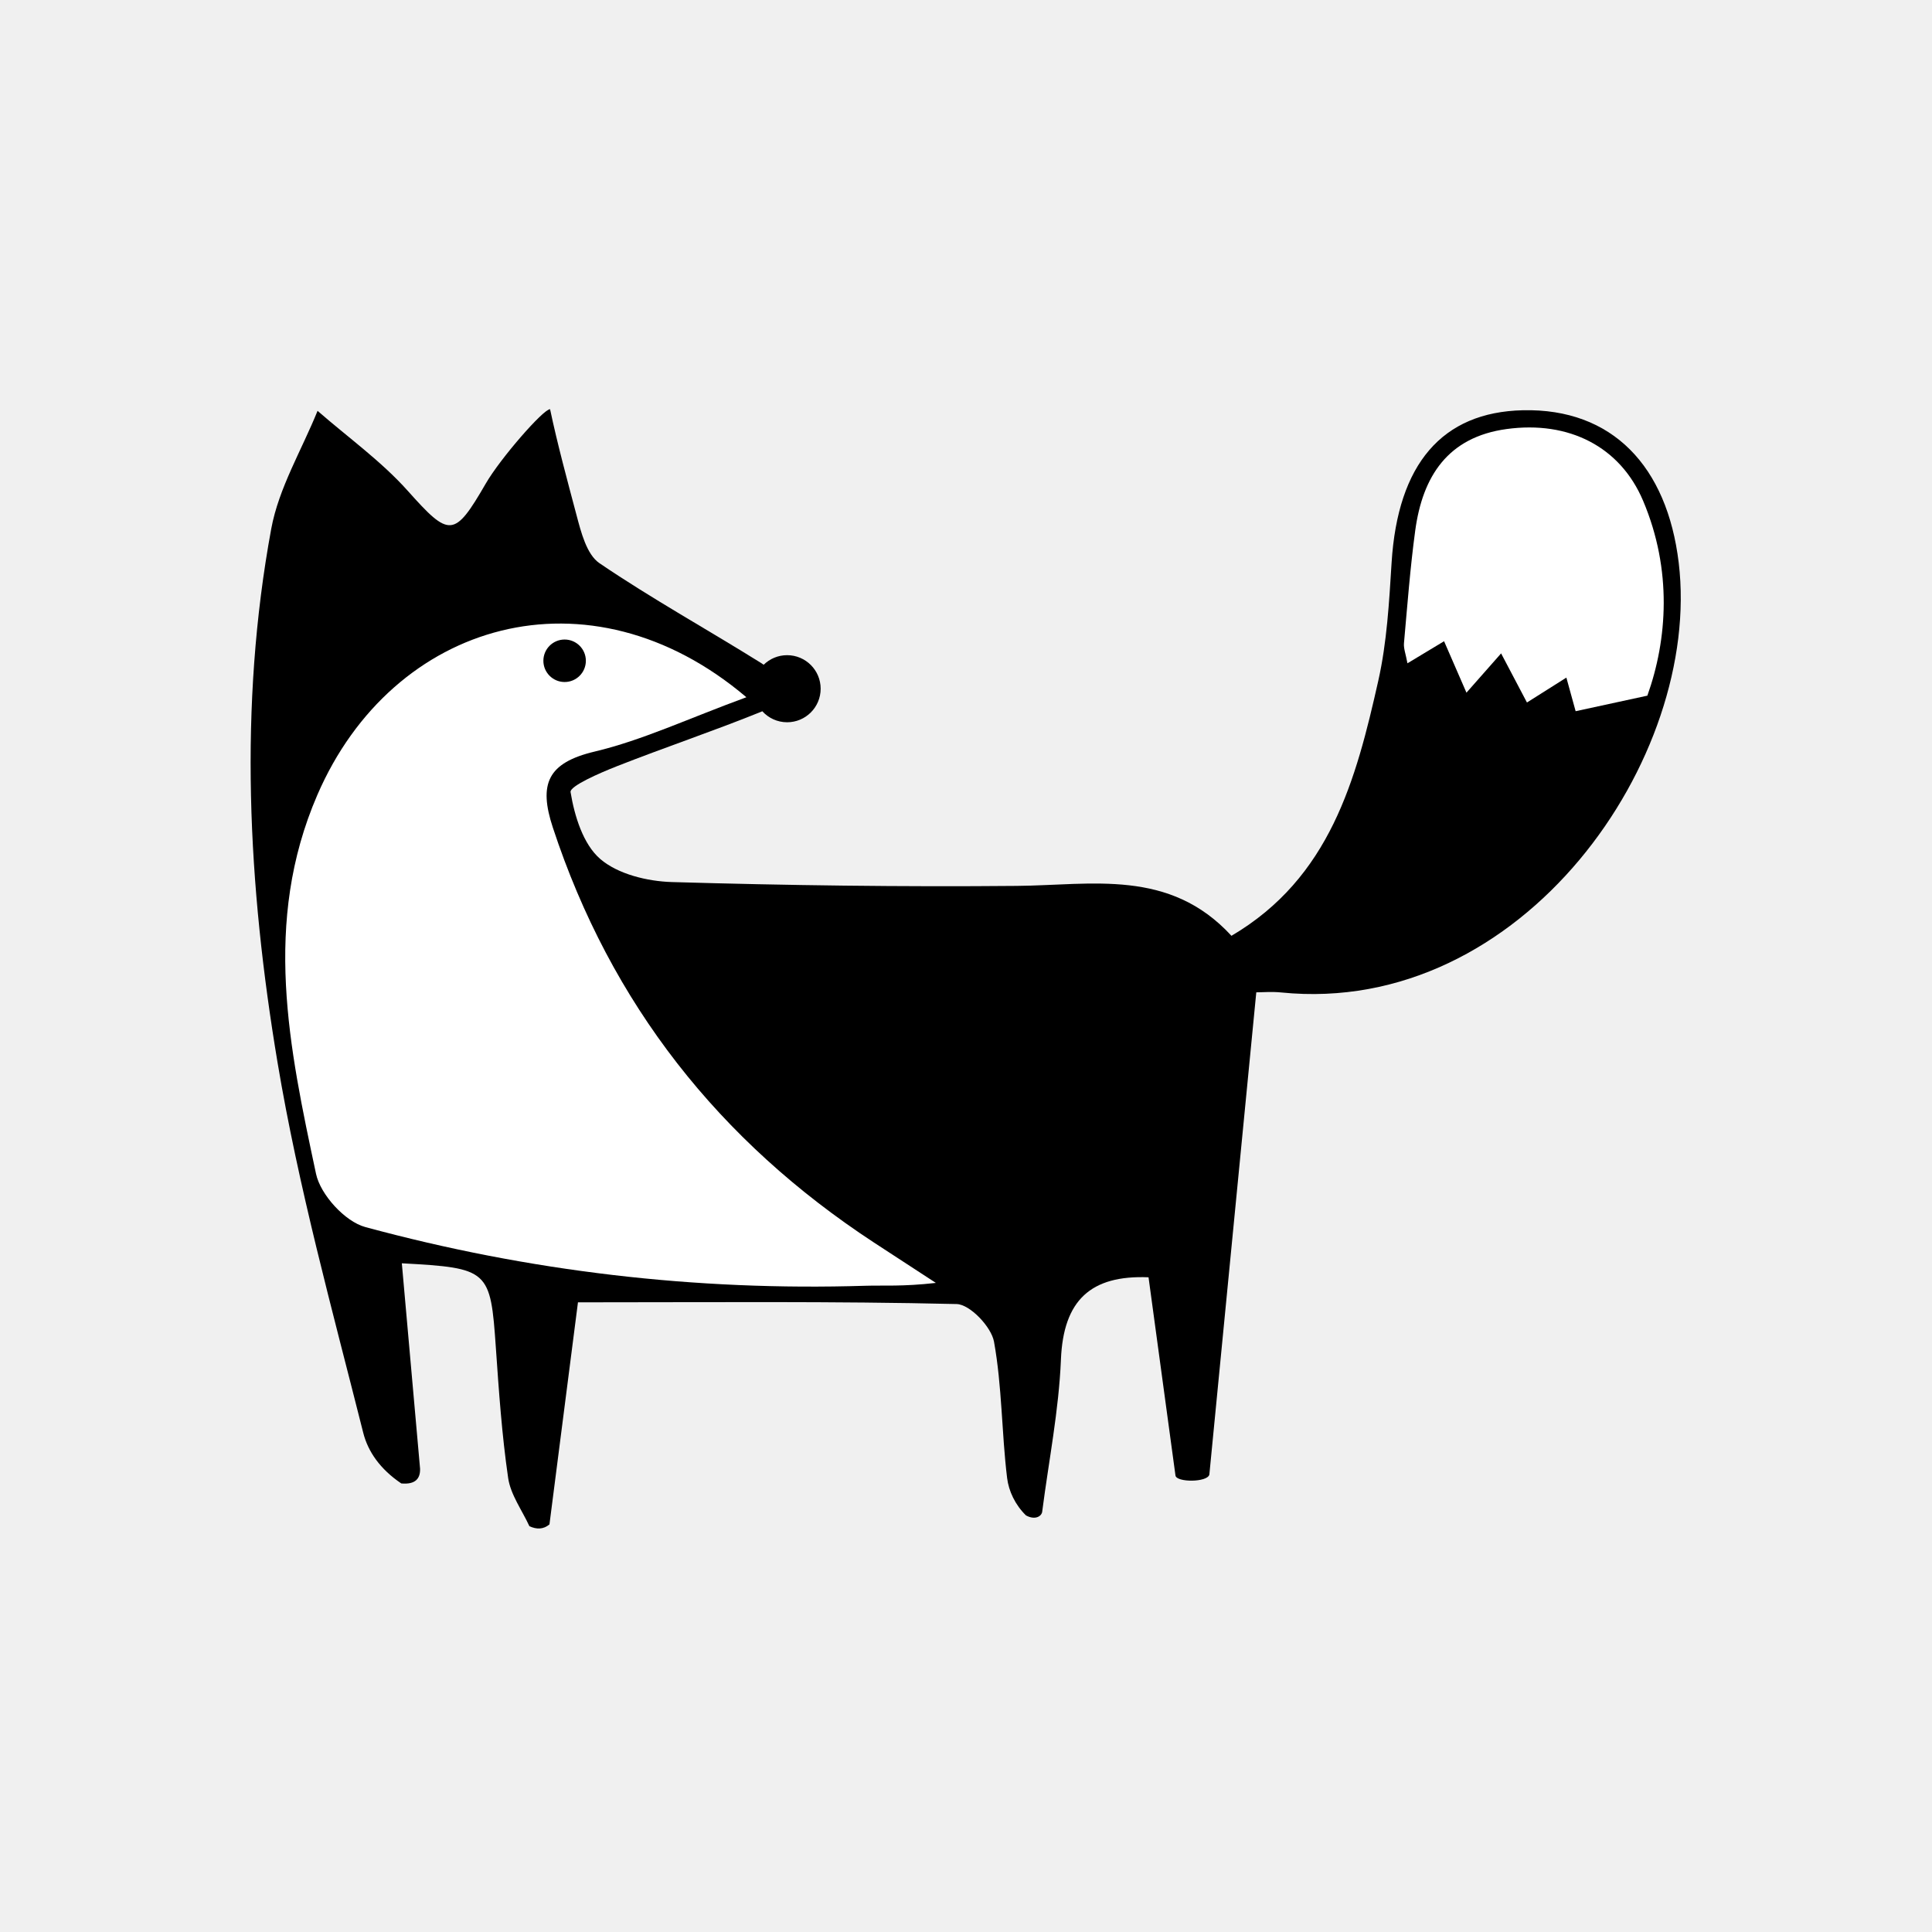
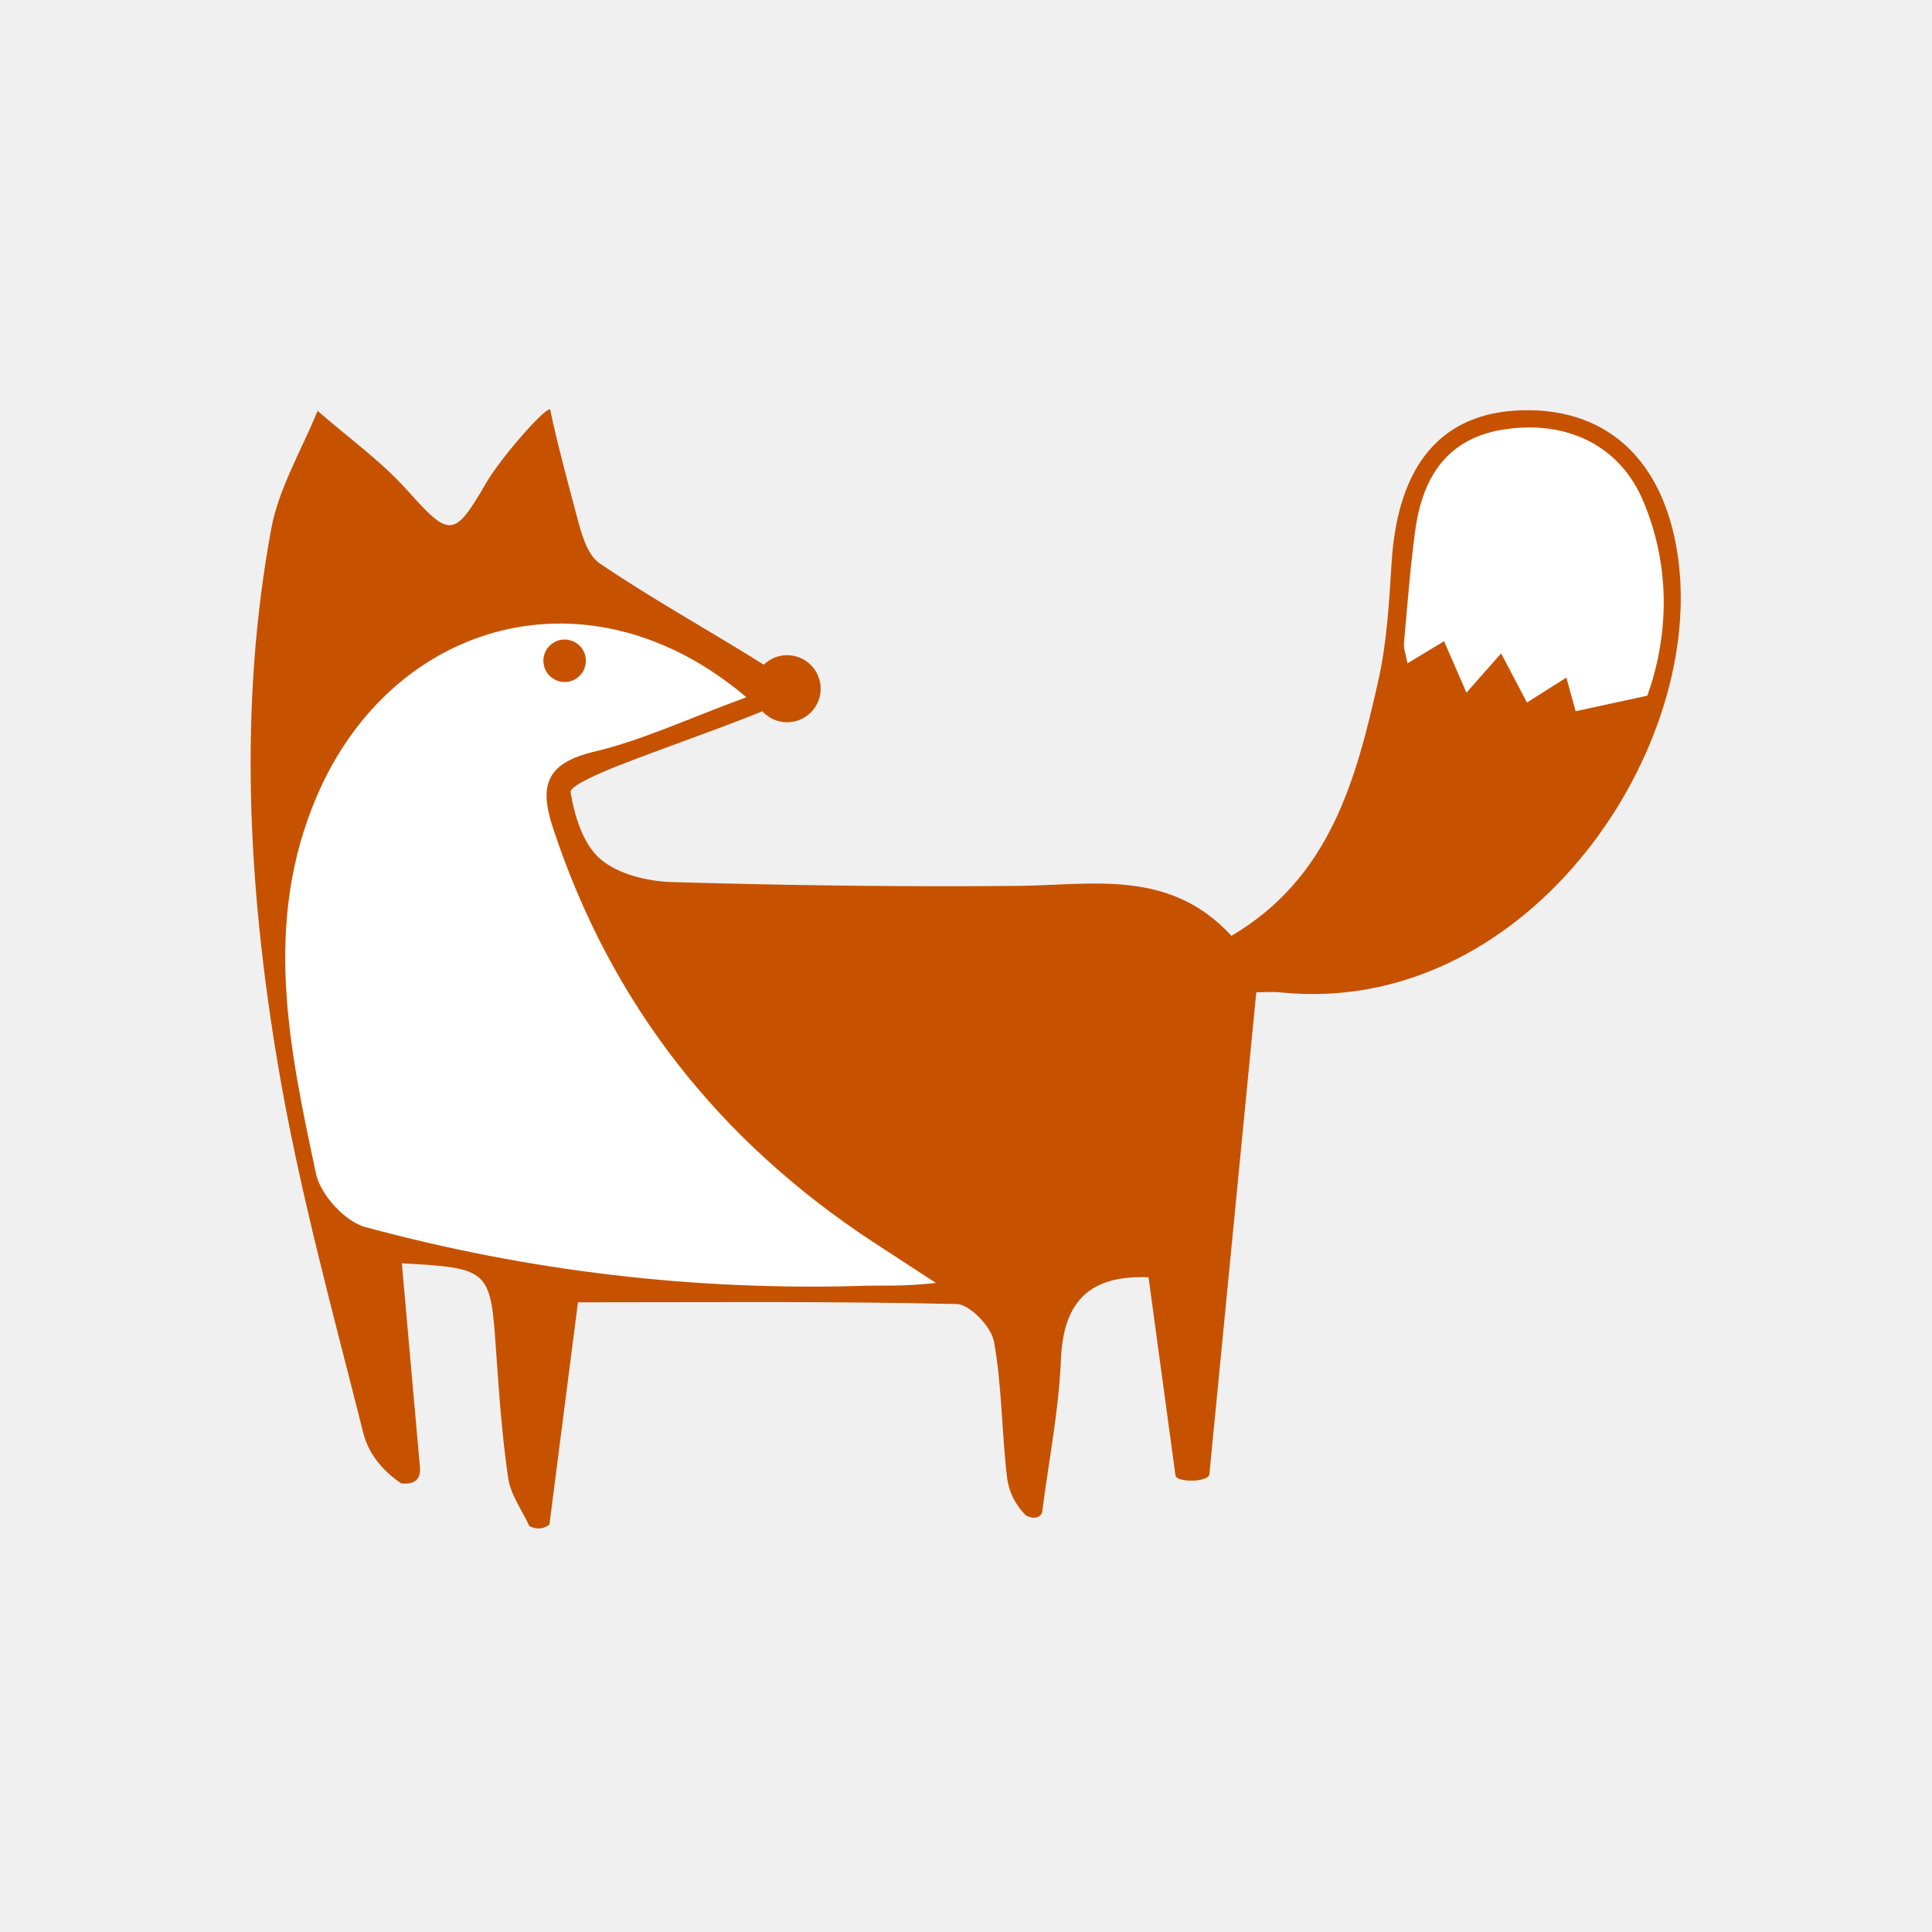
- <svg xmlns="http://www.w3.org/2000/svg" version="1.1" id="Layer_1" x="0px" y="0px" width="864px" height="864px" viewBox="0 0 864 864" enable-background="new 0 0 864 864" xml:space="preserve">
-   <path d="M750.734,251.699c-5.188-43.277-29.762-69.133-69.676-68.234c-36.223,0.816-55.977,24.129-58.727,68.133  c-1.102,17.676-2.086,35.617-5.945,52.801c-9.953,44.266-21.547,88.133-65.672,114.098c-27.746-30.176-62.348-22.621-95.965-22.32  c-51.418,0.473-102.875-0.215-154.277-1.715c-10.988-0.324-24.141-3.523-32.047-10.328c-7.656-6.594-11.52-19.266-13.266-29.891  c-0.449-2.703,13.102-8.586,20.773-11.605c21.348-8.391,43.129-15.699,64.391-24.301c0.191-0.077,0.386-0.172,0.581-0.267  C343.649,321.091,347.597,323,352,323c8.284,0,15-6.716,15-15s-6.716-15-15-15c-4.081,0-7.776,1.635-10.481,4.279  c-0.455-0.323-0.906-0.627-1.343-0.9c-23.965-14.953-48.75-28.66-72.09-44.512c-5.75-3.906-8.254-13.93-10.305-21.66  C253.766,215.09,249.215,198.328,246,183c-2.945-0.129-22.273,22.027-28.77,33.266c-14.109,24.391-16.242,24.102-34.871,3.242  c-11.895-13.312-26.789-23.941-40.344-35.781c-7.086,17.551-17.348,34.5-20.711,52.734c-14.672,79.543-10.414,159.578,2.805,238.637  c9.328,55.805,24.488,110.668,38.328,165.633c2.125,8.449,7.562,16.27,17.012,22.668C186,664,188,661,187.855,656.77  c-2.707-30.508-5.418-61.012-8.152-91.82c38.969,2.117,39.633,2.941,42.047,37.738c1.348,19.465,2.688,38.984,5.496,58.262  c1.09,7.496,6.215,14.406,9.508,21.586C240,684,243,684,245.719,681.715c4.391-34.215,8.785-68.426,12.746-99.305  c59.574,0,114.484-0.531,169.355,0.766c5.938,0.145,15.508,10.188,16.707,16.848c3.617,20.008,3.387,40.68,5.859,60.949  c0.711,5.832,3.613,12.027,8.43,16.719C463,680,466,678,466.102,675.812c2.922-22.594,7.418-45.125,8.352-67.797  c1.074-26.582,13.383-37.852,39.176-36.805c4.09,30.078,8.062,59.34,12.043,88.605C526,663,540,663,540.828,659.43  c6.93-71.16,13.852-142.32,20.988-215.656c2.742,0,6.98-0.367,11.133,0.059C681.086,454.699,761.184,338.898,750.734,251.699z" />
+ <svg xmlns="http://www.w3.org/2000/svg" id="Layer_1" width="864px" height="864px" x="0px" y="0px" enable-background="new 0 0 864 864" version="1.1" viewBox="0 0 864 864" xml:space="preserve">
+   <path fill="#c65200" d="M750.734,251.699c-5.188-43.277-29.762-69.133-69.676-68.234c-36.223,0.816-55.977,24.129-58.727,68.133  c-1.102,17.676-2.086,35.617-5.945,52.801c-9.953,44.266-21.547,88.133-65.672,114.098c-27.746-30.176-62.348-22.621-95.965-22.32  c-51.418,0.473-102.875-0.215-154.277-1.715c-10.988-0.324-24.141-3.523-32.047-10.328c-7.656-6.594-11.52-19.266-13.266-29.891  c-0.449-2.703,13.102-8.586,20.773-11.605c21.348-8.391,43.129-15.699,64.391-24.301c0.191-0.077,0.386-0.172,0.581-0.267  C343.649,321.091,347.597,323,352,323c8.284,0,15-6.716,15-15s-6.716-15-15-15c-4.081,0-7.776,1.635-10.481,4.279  c-0.455-0.323-0.906-0.627-1.343-0.9c-23.965-14.953-48.75-28.66-72.09-44.512c-5.75-3.906-8.254-13.93-10.305-21.66  C253.766,215.09,249.215,198.328,246,183c-2.945-0.129-22.273,22.027-28.77,33.266c-14.109,24.391-16.242,24.102-34.871,3.242  c-11.895-13.312-26.789-23.941-40.344-35.781c-7.086,17.551-17.348,34.5-20.711,52.734c-14.672,79.543-10.414,159.578,2.805,238.637  c9.328,55.805,24.488,110.668,38.328,165.633c2.125,8.449,7.562,16.27,17.012,22.668C186,664,188,661,187.855,656.77  c-2.707-30.508-5.418-61.012-8.152-91.82c38.969,2.117,39.633,2.941,42.047,37.738c1.348,19.465,2.688,38.984,5.496,58.262  c1.09,7.496,6.215,14.406,9.508,21.586C240,684,243,684,245.719,681.715c4.391-34.215,8.785-68.426,12.746-99.305  c59.574,0,114.484-0.531,169.355,0.766c5.938,0.145,15.508,10.188,16.707,16.848c3.617,20.008,3.387,40.68,5.859,60.949  c0.711,5.832,3.613,12.027,8.43,16.719C463,680,466,678,466.102,675.812c2.922-22.594,7.418-45.125,8.352-67.797  c1.074-26.582,13.383-37.852,39.176-36.805c4.09,30.078,8.062,59.34,12.043,88.605C526,663,540,663,540.828,659.43  c6.93-71.16,13.852-142.32,20.988-215.656c2.742,0,6.98-0.367,11.133,0.059C681.086,454.699,761.184,338.898,750.734,251.699z" />
  <g>
-     <path fill-rule="evenodd" clip-rule="evenodd" fill="#FFFFFF" d="M736.711,311.098c-13.594,2.949-22.008,4.77-32.078,6.957   c-0.98-3.578-2.309-8.375-4.145-15.027c-5.816,3.676-11.203,7.082-17.625,11.133c-3.914-7.445-7.422-14.109-11.562-21.961   c-5.215,5.922-9.625,10.914-15.492,17.57c-3.887-8.922-6.871-15.793-10.012-23.008c-5.465,3.293-10.457,6.305-16.371,9.863   c-0.766-4.152-1.77-6.629-1.562-8.996c1.508-16.805,2.77-33.66,5.035-50.379c3.285-24.168,14.52-41.793,40.906-45.387   c27.781-3.785,50.762,7.848,61.02,32.141C747.906,254.957,745.648,286.059,736.711,311.098z" />
-     <path fill-rule="evenodd" clip-rule="evenodd" fill="#FFFFFF" d="M390.824,555.66c-69.191-45.344-117.59-106.602-143.582-185.551   c-6.438-19.539-2.41-28.984,18.707-34.008c21.344-5.078,41.609-14.668,67.84-24.293c-70.297-59.68-158.176-34.23-191.875,43.703   c-24.664,57.039-12.566,113.18-0.582,169.438c1.98,9.316,12.938,21.332,22,23.785C236.395,568.543,311,577.375,387,575   c8.289-0.258,16.391,0.43,31.523-1.277C405.191,565.035,397.996,560.359,390.824,555.66z M252.5,286c5.247,0,9.5,4.253,9.5,9.5   s-4.253,9.5-9.5,9.5s-9.5-4.253-9.5-9.5S247.253,286,252.5,286z" />
+     <path fill="#FFFFFF" fill-rule="evenodd" d="M736.711,311.098c-13.594,2.949-22.008,4.77-32.078,6.957   c-0.98-3.578-2.309-8.375-4.145-15.027c-5.816,3.676-11.203,7.082-17.625,11.133c-3.914-7.445-7.422-14.109-11.562-21.961   c-5.215,5.922-9.625,10.914-15.492,17.57c-3.887-8.922-6.871-15.793-10.012-23.008c-5.465,3.293-10.457,6.305-16.371,9.863   c-0.766-4.152-1.77-6.629-1.562-8.996c1.508-16.805,2.77-33.66,5.035-50.379c3.285-24.168,14.52-41.793,40.906-45.387   c27.781-3.785,50.762,7.848,61.02,32.141C747.906,254.957,745.648,286.059,736.711,311.098z" clip-rule="evenodd" />
+     <path fill="#FFFFFF" fill-rule="evenodd" d="M390.824,555.66c-69.191-45.344-117.59-106.602-143.582-185.551   c-6.438-19.539-2.41-28.984,18.707-34.008c21.344-5.078,41.609-14.668,67.84-24.293c-70.297-59.68-158.176-34.23-191.875,43.703   c-24.664,57.039-12.566,113.18-0.582,169.438c1.98,9.316,12.938,21.332,22,23.785C236.395,568.543,311,577.375,387,575   c8.289-0.258,16.391,0.43,31.523-1.277C405.191,565.035,397.996,560.359,390.824,555.66z M252.5,286c5.247,0,9.5,4.253,9.5,9.5   s-4.253,9.5-9.5,9.5s-9.5-4.253-9.5-9.5S247.253,286,252.5,286z" clip-rule="evenodd" />
  </g>
</svg>
